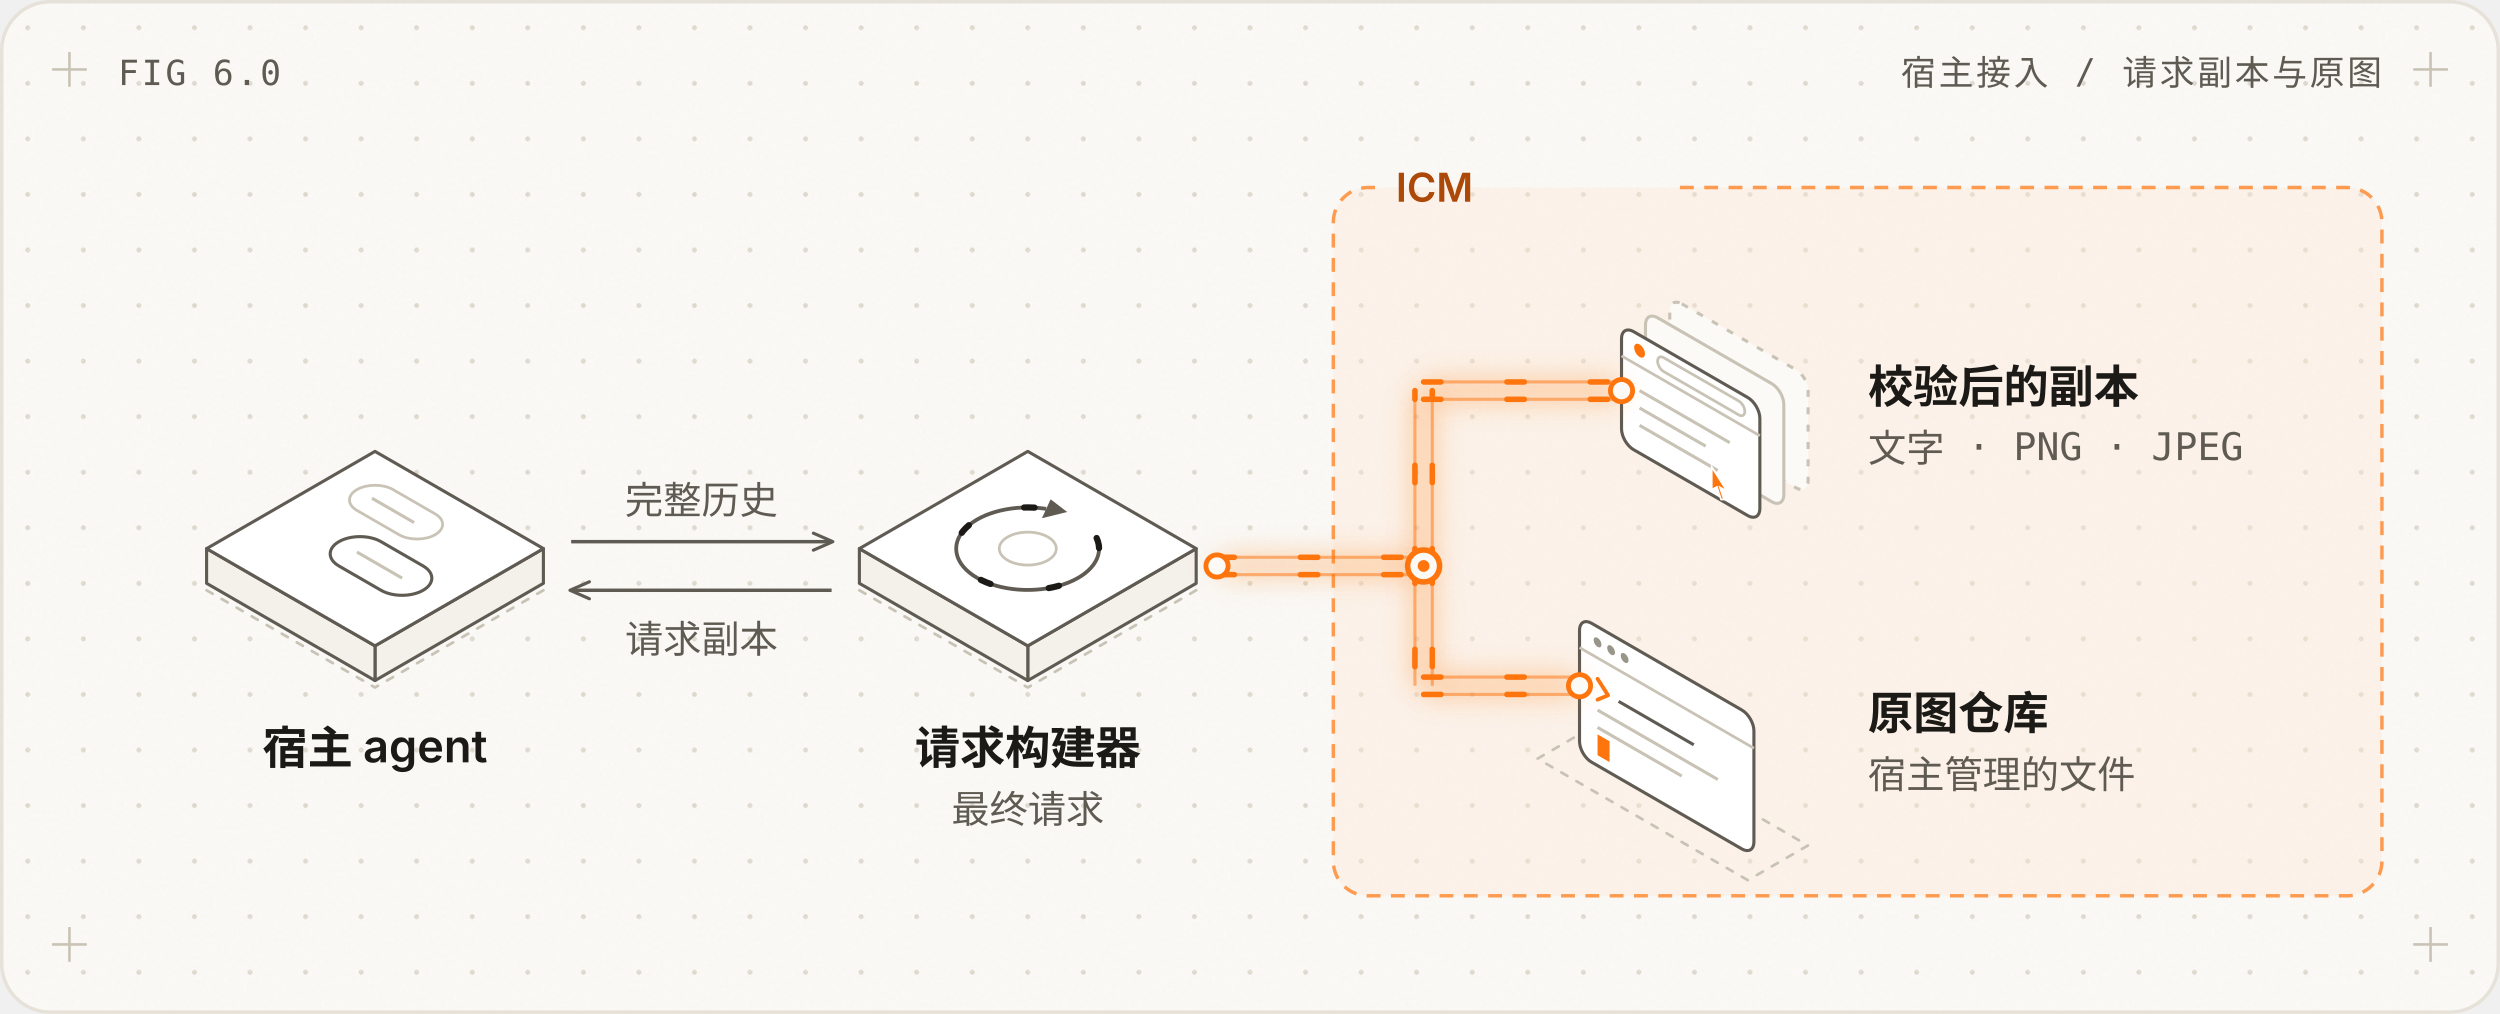
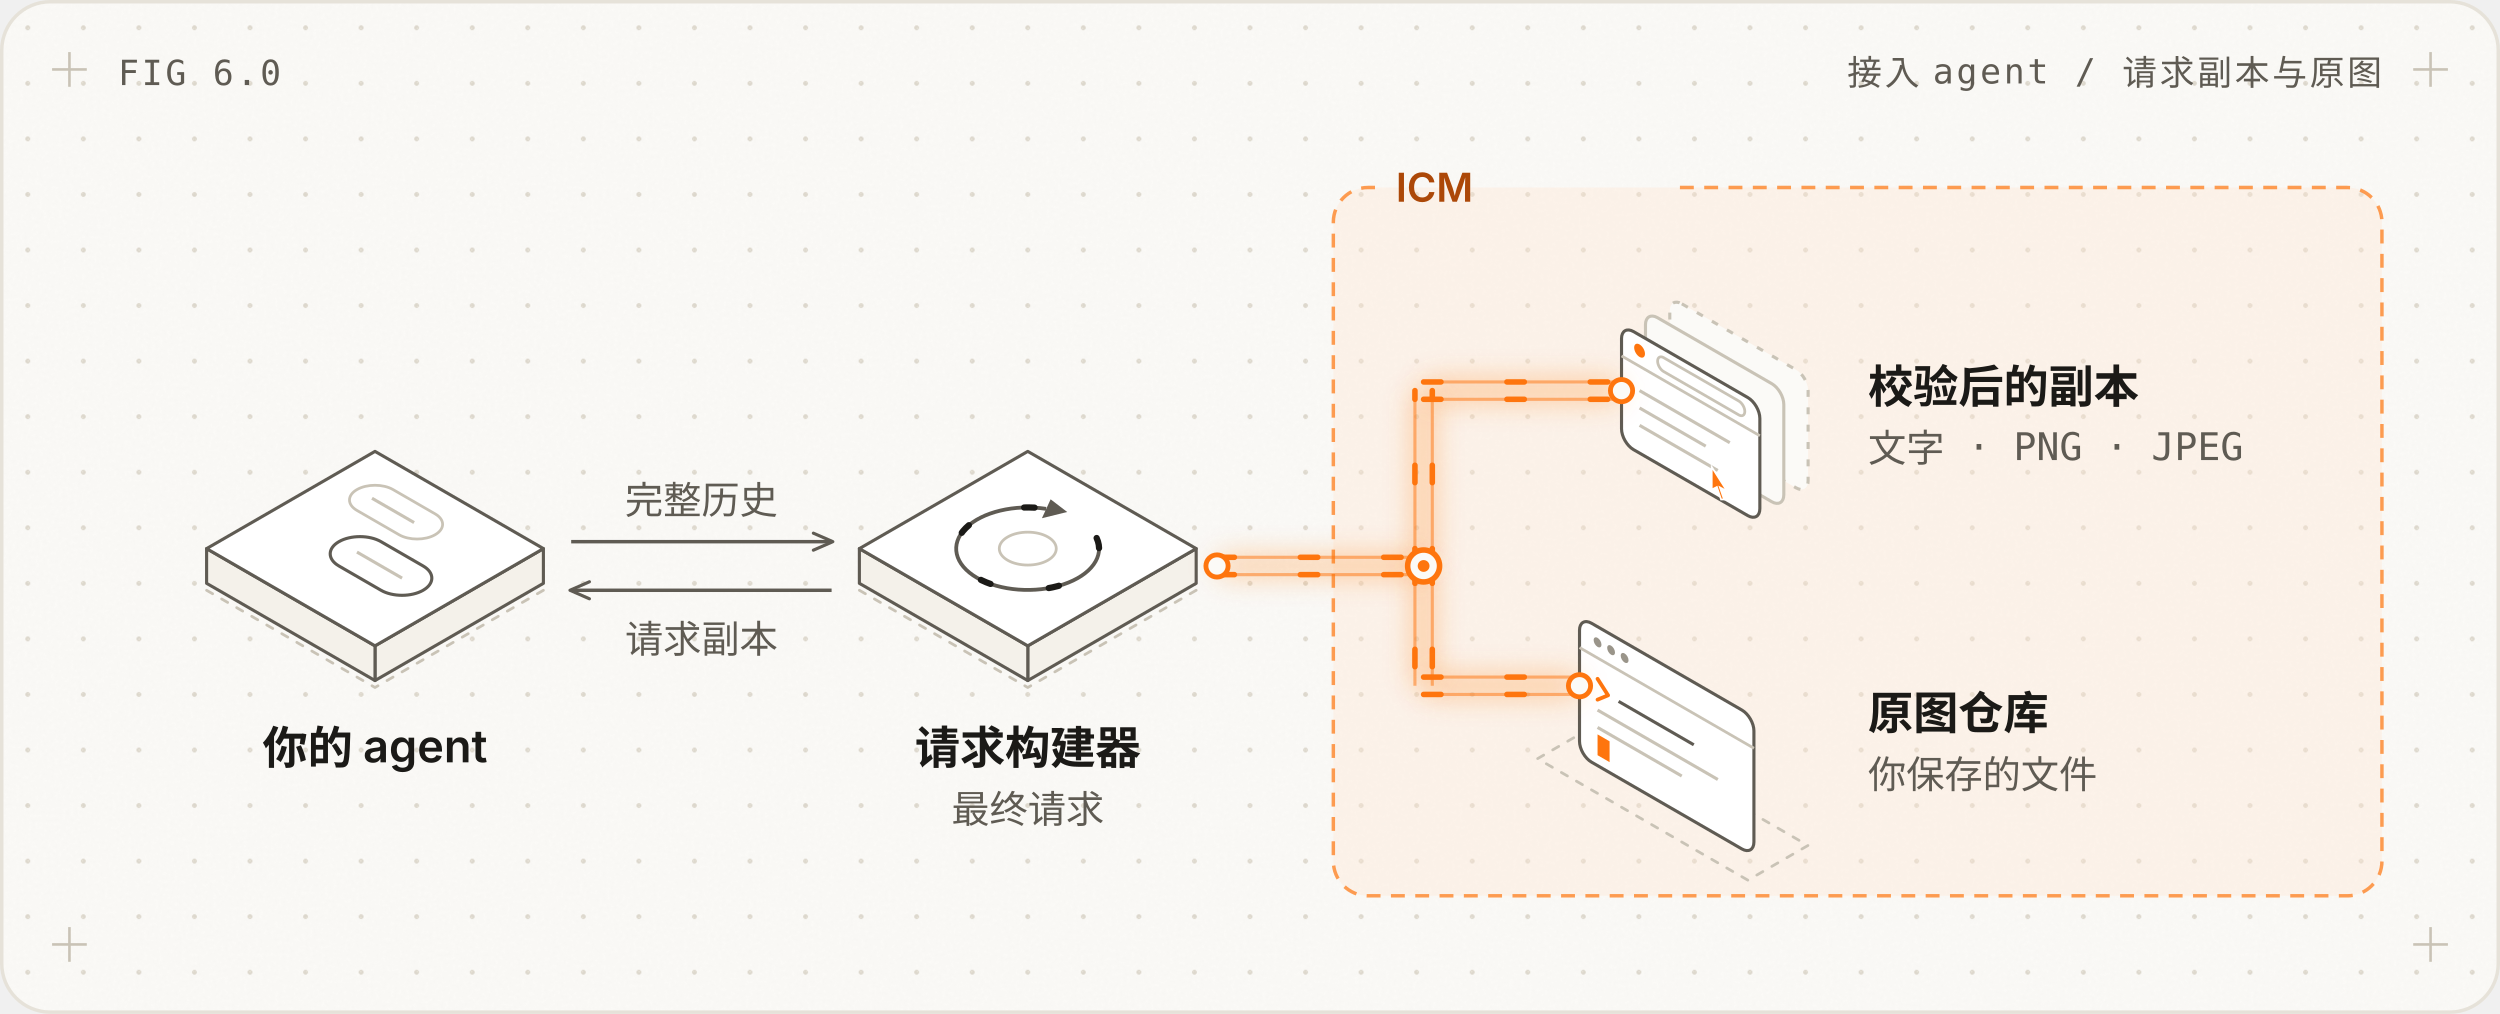
<svg xmlns="http://www.w3.org/2000/svg" viewBox="0 0 720 292" width="720" height="292" role="img" aria-labelledby="t d" fill="none">
  <style>.s{font-family:Geist, Inter, -apple-system, BlinkMacSystemFont, 'Segoe UI', Helvetica, Arial, sans-serif}.m{font-family:'Geist Mono', ui-monospace, SFMono-Regular, Menlo, monospace}text{font-kerning:normal}@keyframes fl{to{stroke-dashoffset:-24}}@keyframes spin{to{stroke-dashoffset:-20}}@keyframes blink{0%,49%{fill-opacity:1}50%,100%{fill-opacity:0}}@keyframes live{0%,100%{fill-opacity:1}50%{fill-opacity:.25}}@media (prefers-reduced-motion:no-preference){.pk{animation:fl 1.2s linear infinite}.rv{animation-direction:reverse}.spin{animation:spin 1.6s linear infinite}.blink{animation:blink 1.1s steps(1) infinite}.live{animation:live 1.8s ease-in-out infinite}}</style>
  <defs>
    <pattern id="dots" width="16" height="16" patternUnits="userSpaceOnUse">
      <circle cx="8" cy="8" r="0.7" fill="#DDD8CD" />
    </pattern>
    <filter id="grain" x="0" y="0" width="100%" height="100%">
      <feTurbulence type="fractalNoise" baseFrequency="0.9" numOctaves="2" seed="7" stitchTiles="stitch" />
      <feColorMatrix values="0 0 0 0 0.5  0 0 0 0 0.5  0 0 0 0 0.5  0 0 0 0.05 0" />
    </filter>
    <clipPath id="card">
      <rect x="0.5" y="0.5" width="719" height="291" rx="14" />
    </clipPath>
    <marker id="ah" viewBox="0 0 10 10" refX="8.5" refY="5" markerWidth="7" markerHeight="7" orient="auto-start-reverse">
      <path d="M1 1.5 L9 5 L1 8.5" stroke="#5F5B53" stroke-width="1.3" fill="none" stroke-linejoin="round" stroke-linecap="round" />
    </marker>
    <filter id="glow" filterUnits="userSpaceOnUse" x="0" y="0" width="720" height="292">
      <feGaussianBlur stdDeviation="4" />
    </filter>
  </defs>
  <rect x="0.5" y="0.5" width="719" height="291" rx="14" fill="#FBFAF7" />
  <g clip-path="url(#card)">
    <rect width="720" height="292" fill="url(#dots)" />
    <rect width="720" height="292" filter="url(#grain)" />
  </g>
  <rect x="0.5" y="0.5" width="719" height="291" rx="14" fill="none" stroke="#E6E2D9" />
  <path d="M15 20h10M20 15v10" stroke="#C9C3B6" stroke-width="0.75" />
  <path d="M695 20h10M700 15v10" stroke="#C9C3B6" stroke-width="0.75" />
  <path d="M15 272h10M20 267v10" stroke="#C9C3B6" stroke-width="0.75" />
  <path d="M695 272h10M700 267v10" stroke="#C9C3B6" stroke-width="0.75" />
  <text x="34.0" y="24.5" font-size="10" fill="#5F5B53" letter-spacing="0.08em" class="m">FIG 6.0</text>
-   <text x="686.0" y="24.5" font-size="10" fill="#5F5B53" text-anchor="end" letter-spacing="0.08em" class="m">宿主接入 / 请求副本与原图</text>
+   <text x="686.0" y="24.5" font-size="10" fill="#5F5B53" text-anchor="end" letter-spacing="0.08em" class="m">接入 agent / 请求副本与原图</text>
  <polyline points="59.5,170.0 108.0,198.0 156.5,170.0" stroke="#C9C3B6" stroke-width="0.8" stroke-dasharray="2 3" stroke-linejoin="round" stroke-linecap="round" />
  <polygon points="156.5,158.0 108.0,186.0 108.0,196.0 156.5,168.0" fill="#F4F1EA" stroke="#5F5B53" stroke-width="0.9" stroke-linejoin="round" stroke-linecap="round" />
  <polygon points="59.5,158.0 108.0,186.0 108.0,196.0 59.5,168.0" fill="#F4F1EA" stroke="#5F5B53" stroke-width="0.9" stroke-linejoin="round" stroke-linecap="round" />
  <polygon points="108.0,130.0 156.5,158.0 108.0,186.0 59.5,158.0" fill="#FFFFFF" stroke="#5F5B53" stroke-width="0.9" stroke-linejoin="round" stroke-linecap="round" />
  <g transform="matrix(0.866,0.5,-0.866,0.5,108.0,130.0)">
    <rect x="8.0" y="8.0" width="26.0" height="12.0" rx="6.0" stroke="#C9C3B6" stroke-width="0.8" vector-effect="non-scaling-stroke" />
    <rect x="20.0" y="25.0" width="28.0" height="14.0" rx="7.0" stroke="#5F5B53" stroke-width="0.9" vector-effect="non-scaling-stroke" />
    <line x1="26.0" y1="32.0" x2="41.0" y2="32.0" stroke="#C9C3B6" stroke-width="0.9" vector-effect="non-scaling-stroke" />
    <line x1="13.0" y1="14.0" x2="27.0" y2="14.0" stroke="#C9C3B6" stroke-width="0.9" vector-effect="non-scaling-stroke" />
  </g>
  <polyline points="247.5,170.0 296.0,198.0 344.5,170.0" stroke="#C9C3B6" stroke-width="0.8" stroke-dasharray="2 3" stroke-linejoin="round" stroke-linecap="round" />
  <polygon points="344.5,158.0 296.0,186.0 296.0,196.0 344.5,168.0" fill="#F4F1EA" stroke="#5F5B53" stroke-width="0.9" stroke-linejoin="round" stroke-linecap="round" />
  <polygon points="247.5,158.0 296.0,186.0 296.0,196.0 247.5,168.0" fill="#F4F1EA" stroke="#5F5B53" stroke-width="0.9" stroke-linejoin="round" stroke-linecap="round" />
  <polygon points="296.0,130.0 344.5,158.0 296.0,186.0 247.5,158.0" fill="#FFFFFF" stroke="#5F5B53" stroke-width="0.9" stroke-linejoin="round" stroke-linecap="round" />
  <g transform="matrix(0.866,0.5,-0.866,0.5,296.0,130.0)">
    <circle cx="28.0" cy="28.0" r="6.7" stroke="#C9C3B6" stroke-width="0.8" vector-effect="non-scaling-stroke" />
    <path d="M36.4 13.5A16.8 16.8 0 1 1 19.6 13.5" stroke="#5F5B53" stroke-width="1.1" vector-effect="non-scaling-stroke" />
    <path class="spin" d="M36.4 13.5A16.8 16.8 0 1 1 19.6 13.5" stroke="#1B1A17" stroke-width="1.8" stroke-dasharray="3 17" stroke-linecap="round" vector-effect="non-scaling-stroke" />
    <polygon points="24.0,10.9 17.6,10.0 21.6,16.9" fill="#5F5B53" />
  </g>
-   <text x="108.0" y="220.0" font-size="13" fill="#1B1A17" font-weight="600" text-anchor="middle" class="s">宿主 agent</text>
+   <text x="108.0" y="220.0" font-size="13" fill="#1B1A17" font-weight="600" text-anchor="middle" class="s">你的 agent</text>
  <text x="296.0" y="220.0" font-size="13" fill="#1B1A17" font-weight="600" text-anchor="middle" class="s">请求构建器</text>
  <text x="296.0" y="237.0" font-size="11" fill="#5F5B53" text-anchor="middle" class="m">最终请求</text>
  <line x1="164.5" y1="156.0" x2="239.5" y2="156.0" stroke="#5F5B53" stroke-width="1" marker-end="url(#ah)" />
  <line x1="239.5" y1="170.0" x2="164.5" y2="170.0" stroke="#5F5B53" stroke-width="1" marker-end="url(#ah)" />
  <text x="202.0" y="148.0" font-size="11" fill="#5F5B53" text-anchor="middle" class="m">完整历史</text>
  <text x="202.0" y="188.0" font-size="11" fill="#5F5B53" text-anchor="middle" class="m">请求副本</text>
  <rect x="384" y="54" width="302" height="204" rx="10" fill="#FFE6D2" fill-opacity=".35" />
  <path d="M396.0 54H394A10 10 0 0 0 384 64V248A10 10 0 0 0 394 258H676A10 10 0 0 0 686 248V64A10 10 0 0 0 676 54H483.7" stroke="#FE750E" stroke-opacity=".7" stroke-width="1" stroke-dasharray="4 3" />
  <text x="402.0" y="58.1" font-size="11.5" fill="#AC4808" font-weight="600" class="s">ICM</text>
  <g transform="matrix(0.866,0.5,0,1,480.9,119.5)">
    <rect x="0" y="-34" width="46" height="34" rx="4" fill="#FBFAF7" stroke="#C9C3B6" stroke-width="0.9" stroke-dasharray="2 3" vector-effect="non-scaling-stroke" />
  </g>
  <g transform="matrix(0.866,0.5,0,1,473.9,123.5)">
    <rect x="0" y="-34" width="46" height="34" rx="4" fill="#FBFAF7" stroke="#C9C3B6" stroke-width="0.9" vector-effect="non-scaling-stroke" />
  </g>
  <g transform="matrix(0.866,0.5,0,1,467.0,127.5)">
    <rect x="0" y="-34" width="46" height="34" rx="4" fill="#FFFFFF" stroke="#5F5B53" stroke-width="0.9" vector-effect="non-scaling-stroke" />
    <line x1="0" y1="-25" x2="46" y2="-25" stroke="#C9C3B6" stroke-width="0.8" vector-effect="non-scaling-stroke" />
    <circle class="live" cx="6" cy="-29.5" r="1.8" fill="#FE750E" />
    <rect x="12" y="-31.5" width="29" height="4" rx="2" stroke="#C9C3B6" stroke-width="0.8" vector-effect="non-scaling-stroke" />
    <line x1="6" y1="-18" x2="36" y2="-18" stroke="#C9C3B6" stroke-width="0.9" vector-effect="non-scaling-stroke" />
    <line x1="6" y1="-13" x2="28" y2="-13" stroke="#C9C3B6" stroke-width="0.9" vector-effect="non-scaling-stroke" />
    <line x1="6" y1="-8" x2="32" y2="-8" stroke="#C9C3B6" stroke-width="0.9" vector-effect="non-scaling-stroke" />
    <path d="M30 -8 l0 6.5 l1.7 -1.6 l1.4 2.9 l1 -.5 l-1.4 -2.8 l2.4 -.1z" fill="#FE750E" stroke="#FFFFFF" stroke-width="0.5" vector-effect="non-scaling-stroke" />
  </g>
  <polygon points="460.1,208.5 520.7,243.5 503.4,253.5 442.8,218.5" stroke="#C9C3B6" stroke-width="0.8" stroke-dasharray="2 3" stroke-linejoin="round" stroke-linecap="round" />
  <g transform="matrix(0.866,0.5,0,1,454.9,217.5)">
    <rect x="0" y="-40" width="58" height="40" rx="4" fill="#FFFFFF" stroke="#5F5B53" stroke-width="0.9" vector-effect="non-scaling-stroke" />
    <line x1="0" y1="-31" x2="58" y2="-31" stroke="#C9C3B6" stroke-width="0.8" vector-effect="non-scaling-stroke" />
    <circle cx="6.0" cy="-35.5" r="1.3" fill="#9A958A" />
    <circle cx="10.5" cy="-35.5" r="1.3" fill="#9A958A" />
    <circle cx="15.0" cy="-35.5" r="1.3" fill="#9A958A" />
    <path d="M6 -25 l3.5 3 l-3.5 3" stroke="#FE750E" stroke-width="1.1" stroke-linejoin="round" stroke-linecap="round" vector-effect="non-scaling-stroke" />
    <line x1="13" y1="-22" x2="38" y2="-22" stroke="#5F5B53" stroke-width="0.9" vector-effect="non-scaling-stroke" />
    <line x1="6" y1="-16" x2="46" y2="-16" stroke="#C9C3B6" stroke-width="0.9" vector-effect="non-scaling-stroke" />
    <line x1="6" y1="-11" x2="34" y2="-11" stroke="#C9C3B6" stroke-width="0.9" vector-effect="non-scaling-stroke" />
    <rect class="blink" x="6" y="-9" width="4" height="6" fill="#FE750E" />
  </g>
  <text x="538.0" y="116.0" font-size="13" fill="#1B1A17" font-weight="600" class="s">校验后的副本</text>
  <text x="538.0" y="133.0" font-size="11" fill="#5F5B53" class="m">文字 · PNG · JPEG</text>
  <text x="538.0" y="210.0" font-size="13" fill="#1B1A17" font-weight="600" class="s">原图仓库</text>
-   <text x="538.0" y="227.0" font-size="11" fill="#5F5B53" class="m">宿主管理的文件</text>
+   <text x="538.0" y="227.0" font-size="11" fill="#5F5B53" class="m">你保存的文件</text>
  <rect x="350.5" y="160.0" width="59.5" height="6" rx="3" fill="#FE750E" fill-opacity="0.35" filter="url(#glow)" />
  <line x1="350.5" y1="160.5" x2="410.0" y2="160.5" stroke="#FE750E" stroke-width="0.9" stroke-opacity=".5" />
  <line x1="350.5" y1="165.5" x2="410.0" y2="165.5" stroke="#FE750E" stroke-width="0.9" stroke-opacity=".5" />
  <line class="pk" x1="350.5" y1="160.5" x2="410.0" y2="160.5" stroke="#FE750E" stroke-width="1.6" stroke-linecap="round" stroke-dasharray="5 19" />
  <line class="pk rv" x1="350.5" y1="165.5" x2="410.0" y2="165.5" stroke="#FE750E" stroke-width="1.6" stroke-linecap="round" stroke-dasharray="5 19" />
  <rect x="407.0" y="112.5" width="6" height="50.5" rx="3" fill="#FE750E" fill-opacity="0.35" filter="url(#glow)" />
  <line x1="407.5" y1="163.0" x2="407.5" y2="112.5" stroke="#FE750E" stroke-width="0.9" stroke-opacity=".5" />
  <line x1="412.5" y1="163.0" x2="412.5" y2="112.5" stroke="#FE750E" stroke-width="0.9" stroke-opacity=".5" />
  <line class="pk" x1="407.5" y1="163.0" x2="407.5" y2="112.5" stroke="#FE750E" stroke-width="1.6" stroke-linecap="round" stroke-dasharray="5 19" />
  <line class="pk rv" x1="412.5" y1="163.0" x2="412.5" y2="112.5" stroke="#FE750E" stroke-width="1.6" stroke-linecap="round" stroke-dasharray="5 19" />
  <rect x="410.0" y="109.5" width="57.0" height="6" rx="3" fill="#FE750E" fill-opacity="0.35" filter="url(#glow)" />
  <line x1="410.0" y1="110.0" x2="467.0" y2="110.0" stroke="#FE750E" stroke-width="0.9" stroke-opacity=".5" />
  <line x1="410.0" y1="115.0" x2="467.0" y2="115.0" stroke="#FE750E" stroke-width="0.9" stroke-opacity=".5" />
  <line class="pk" x1="410.0" y1="110.0" x2="467.0" y2="110.0" stroke="#FE750E" stroke-width="1.6" stroke-linecap="round" stroke-dasharray="5 19" />
  <line class="pk rv" x1="410.0" y1="115.0" x2="467.0" y2="115.0" stroke="#FE750E" stroke-width="1.6" stroke-linecap="round" stroke-dasharray="5 19" />
  <rect x="407.0" y="163.0" width="6" height="34.5" rx="3" fill="#FE750E" fill-opacity="0.35" filter="url(#glow)" />
  <line x1="407.5" y1="163.0" x2="407.5" y2="197.5" stroke="#FE750E" stroke-width="0.9" stroke-opacity=".5" />
  <line x1="412.5" y1="163.0" x2="412.5" y2="197.5" stroke="#FE750E" stroke-width="0.9" stroke-opacity=".5" />
  <line class="pk" x1="407.5" y1="163.0" x2="407.5" y2="197.5" stroke="#FE750E" stroke-width="1.6" stroke-linecap="round" stroke-dasharray="5 19" />
  <line class="pk rv" x1="412.5" y1="163.0" x2="412.5" y2="197.5" stroke="#FE750E" stroke-width="1.6" stroke-linecap="round" stroke-dasharray="5 19" />
  <rect x="410.0" y="194.5" width="44.9" height="6" rx="3" fill="#FE750E" fill-opacity="0.35" filter="url(#glow)" />
  <line x1="410.0" y1="195.0" x2="454.9" y2="195.0" stroke="#FE750E" stroke-width="0.9" stroke-opacity=".5" />
  <line x1="410.0" y1="200.0" x2="454.9" y2="200.0" stroke="#FE750E" stroke-width="0.9" stroke-opacity=".5" />
  <line class="pk" x1="410.0" y1="195.0" x2="454.9" y2="195.0" stroke="#FE750E" stroke-width="1.6" stroke-linecap="round" stroke-dasharray="5 19" />
  <line class="pk rv" x1="410.0" y1="200.0" x2="454.9" y2="200.0" stroke="#FE750E" stroke-width="1.6" stroke-linecap="round" stroke-dasharray="5 19" />
  <circle cx="350.5" cy="163.0" r="3.2" fill="#FBFAF7" stroke="#FE750E" stroke-width="1.4" />
  <circle cx="410.0" cy="163.0" r="4.6" fill="#FBFAF7" stroke="#FE750E" stroke-width="1.6" />
  <circle cx="410.0" cy="163.0" r="1.7" fill="#FE750E" />
  <circle cx="467.0" cy="112.5" r="3.2" fill="#FBFAF7" stroke="#FE750E" stroke-width="1.4" />
  <circle cx="454.9" cy="197.5" r="3.2" fill="#FBFAF7" stroke="#FE750E" stroke-width="1.4" />
</svg>
